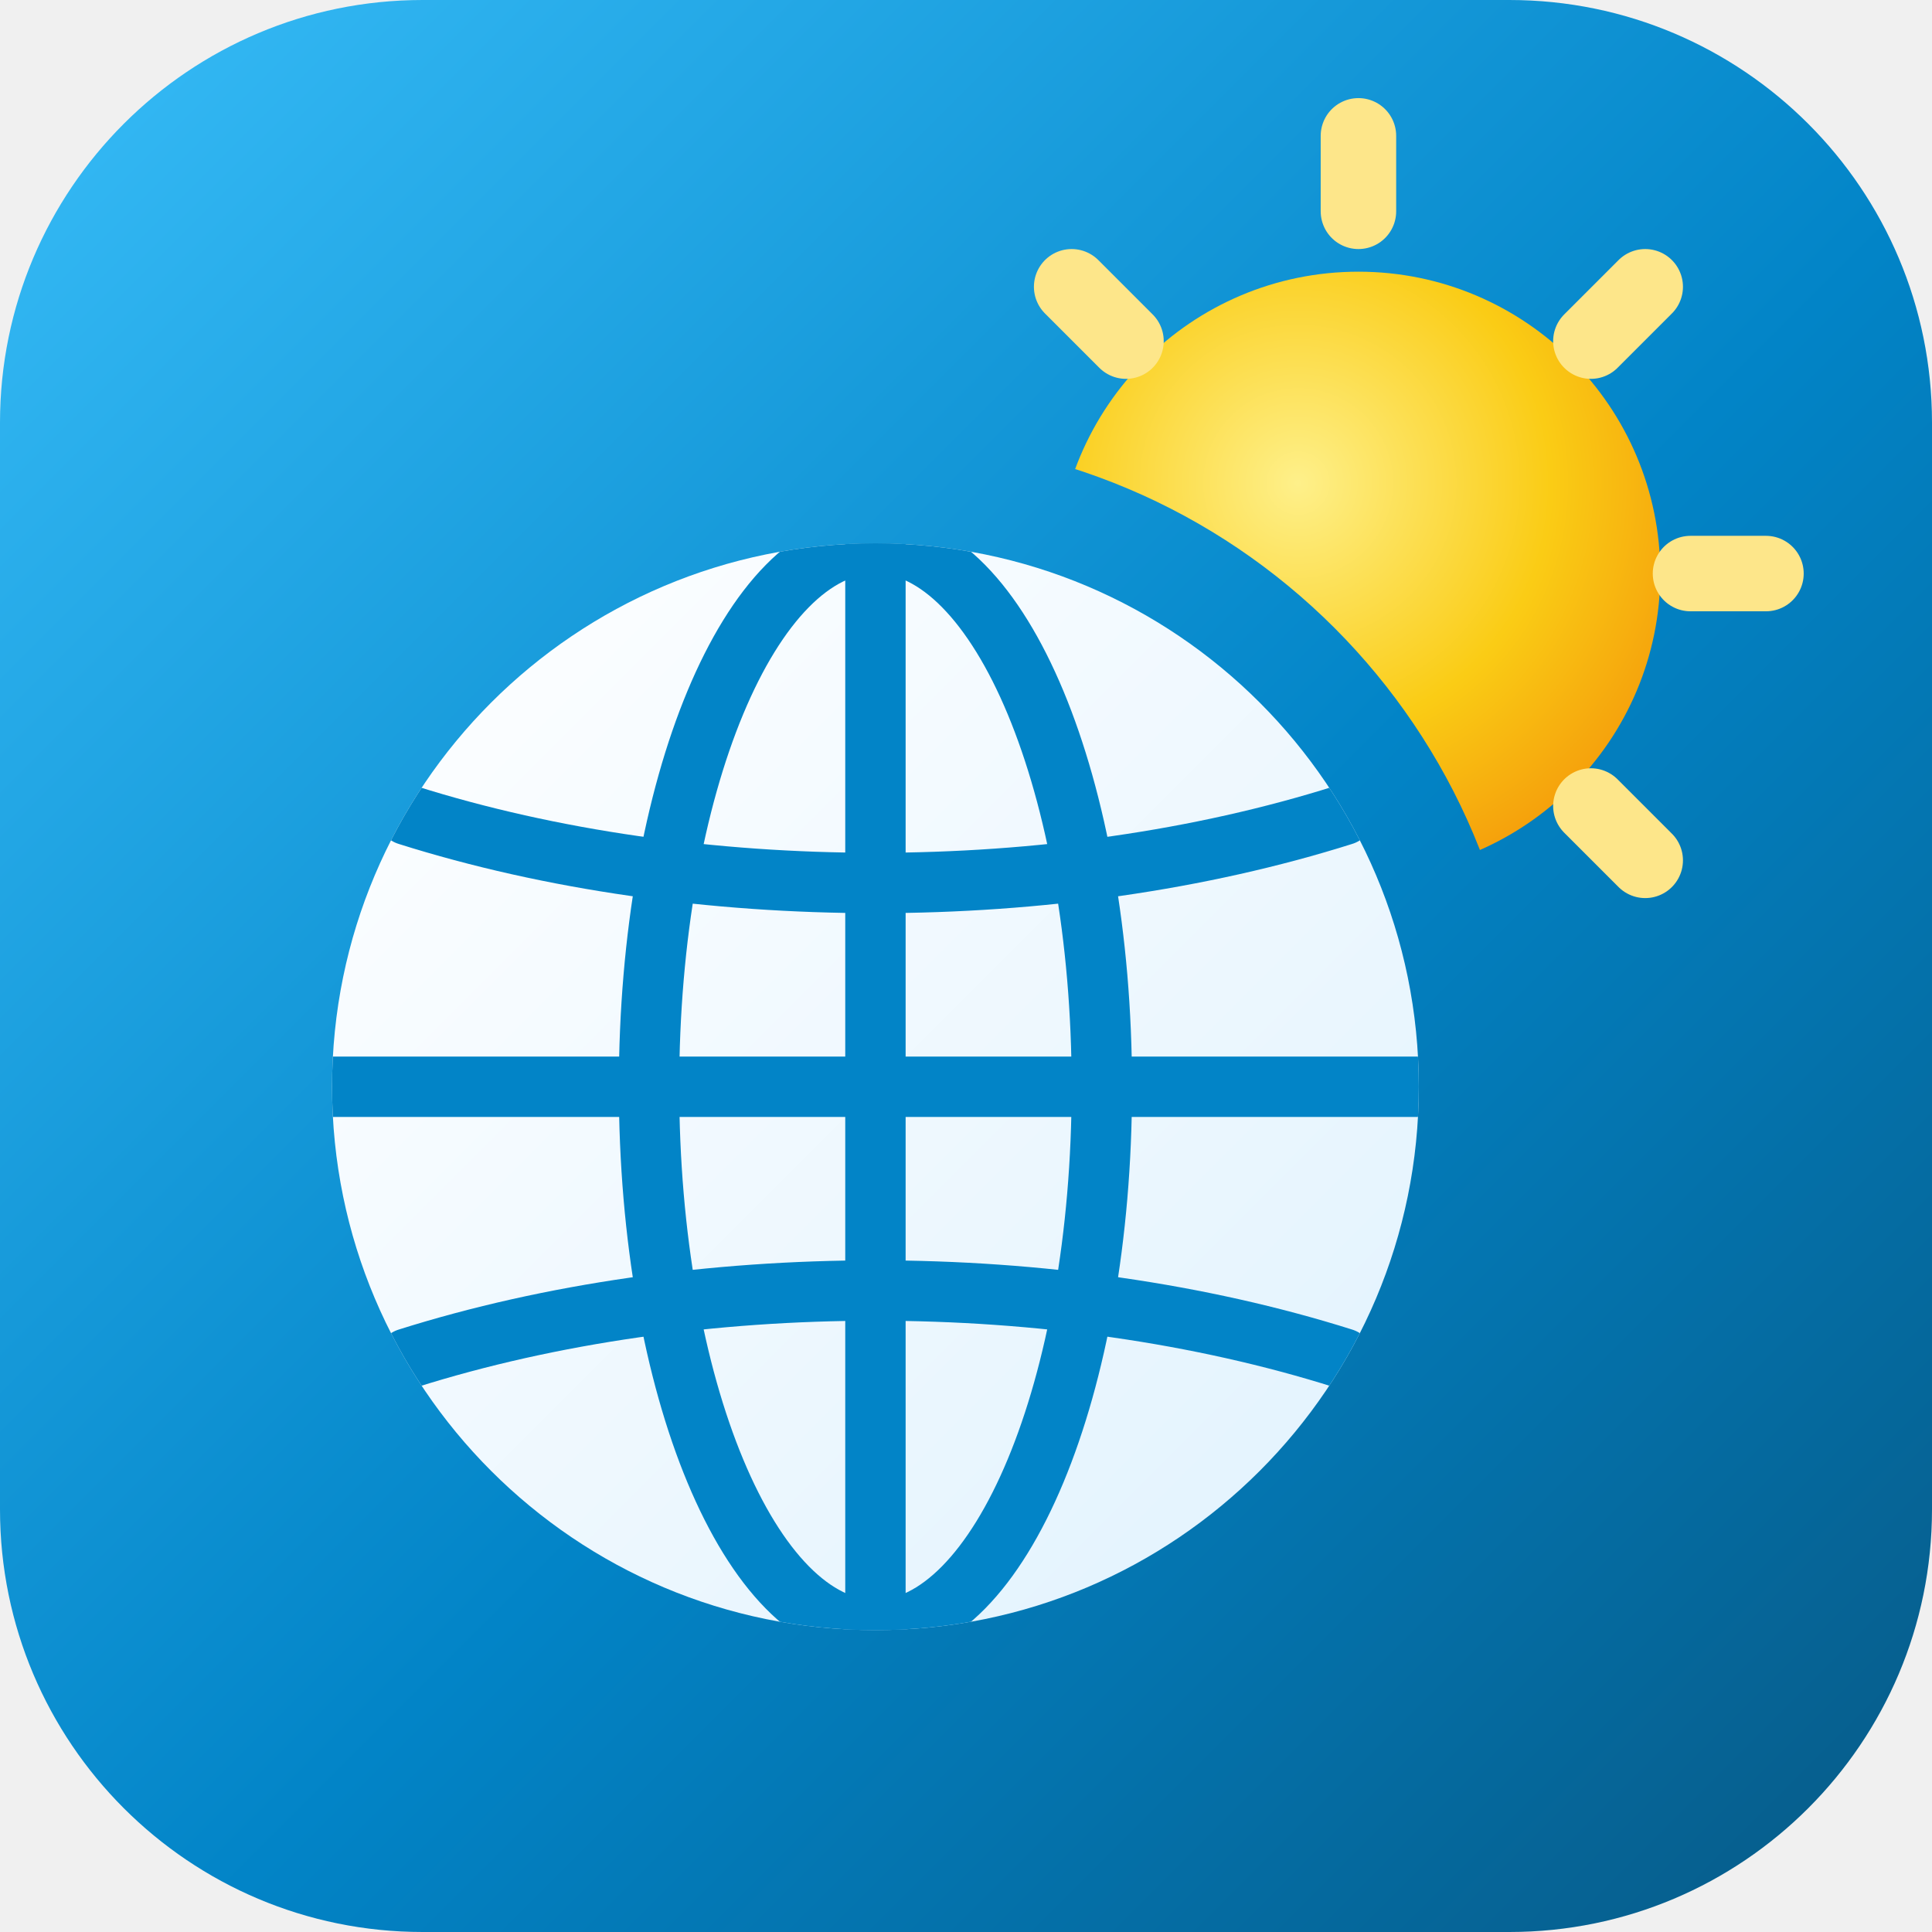
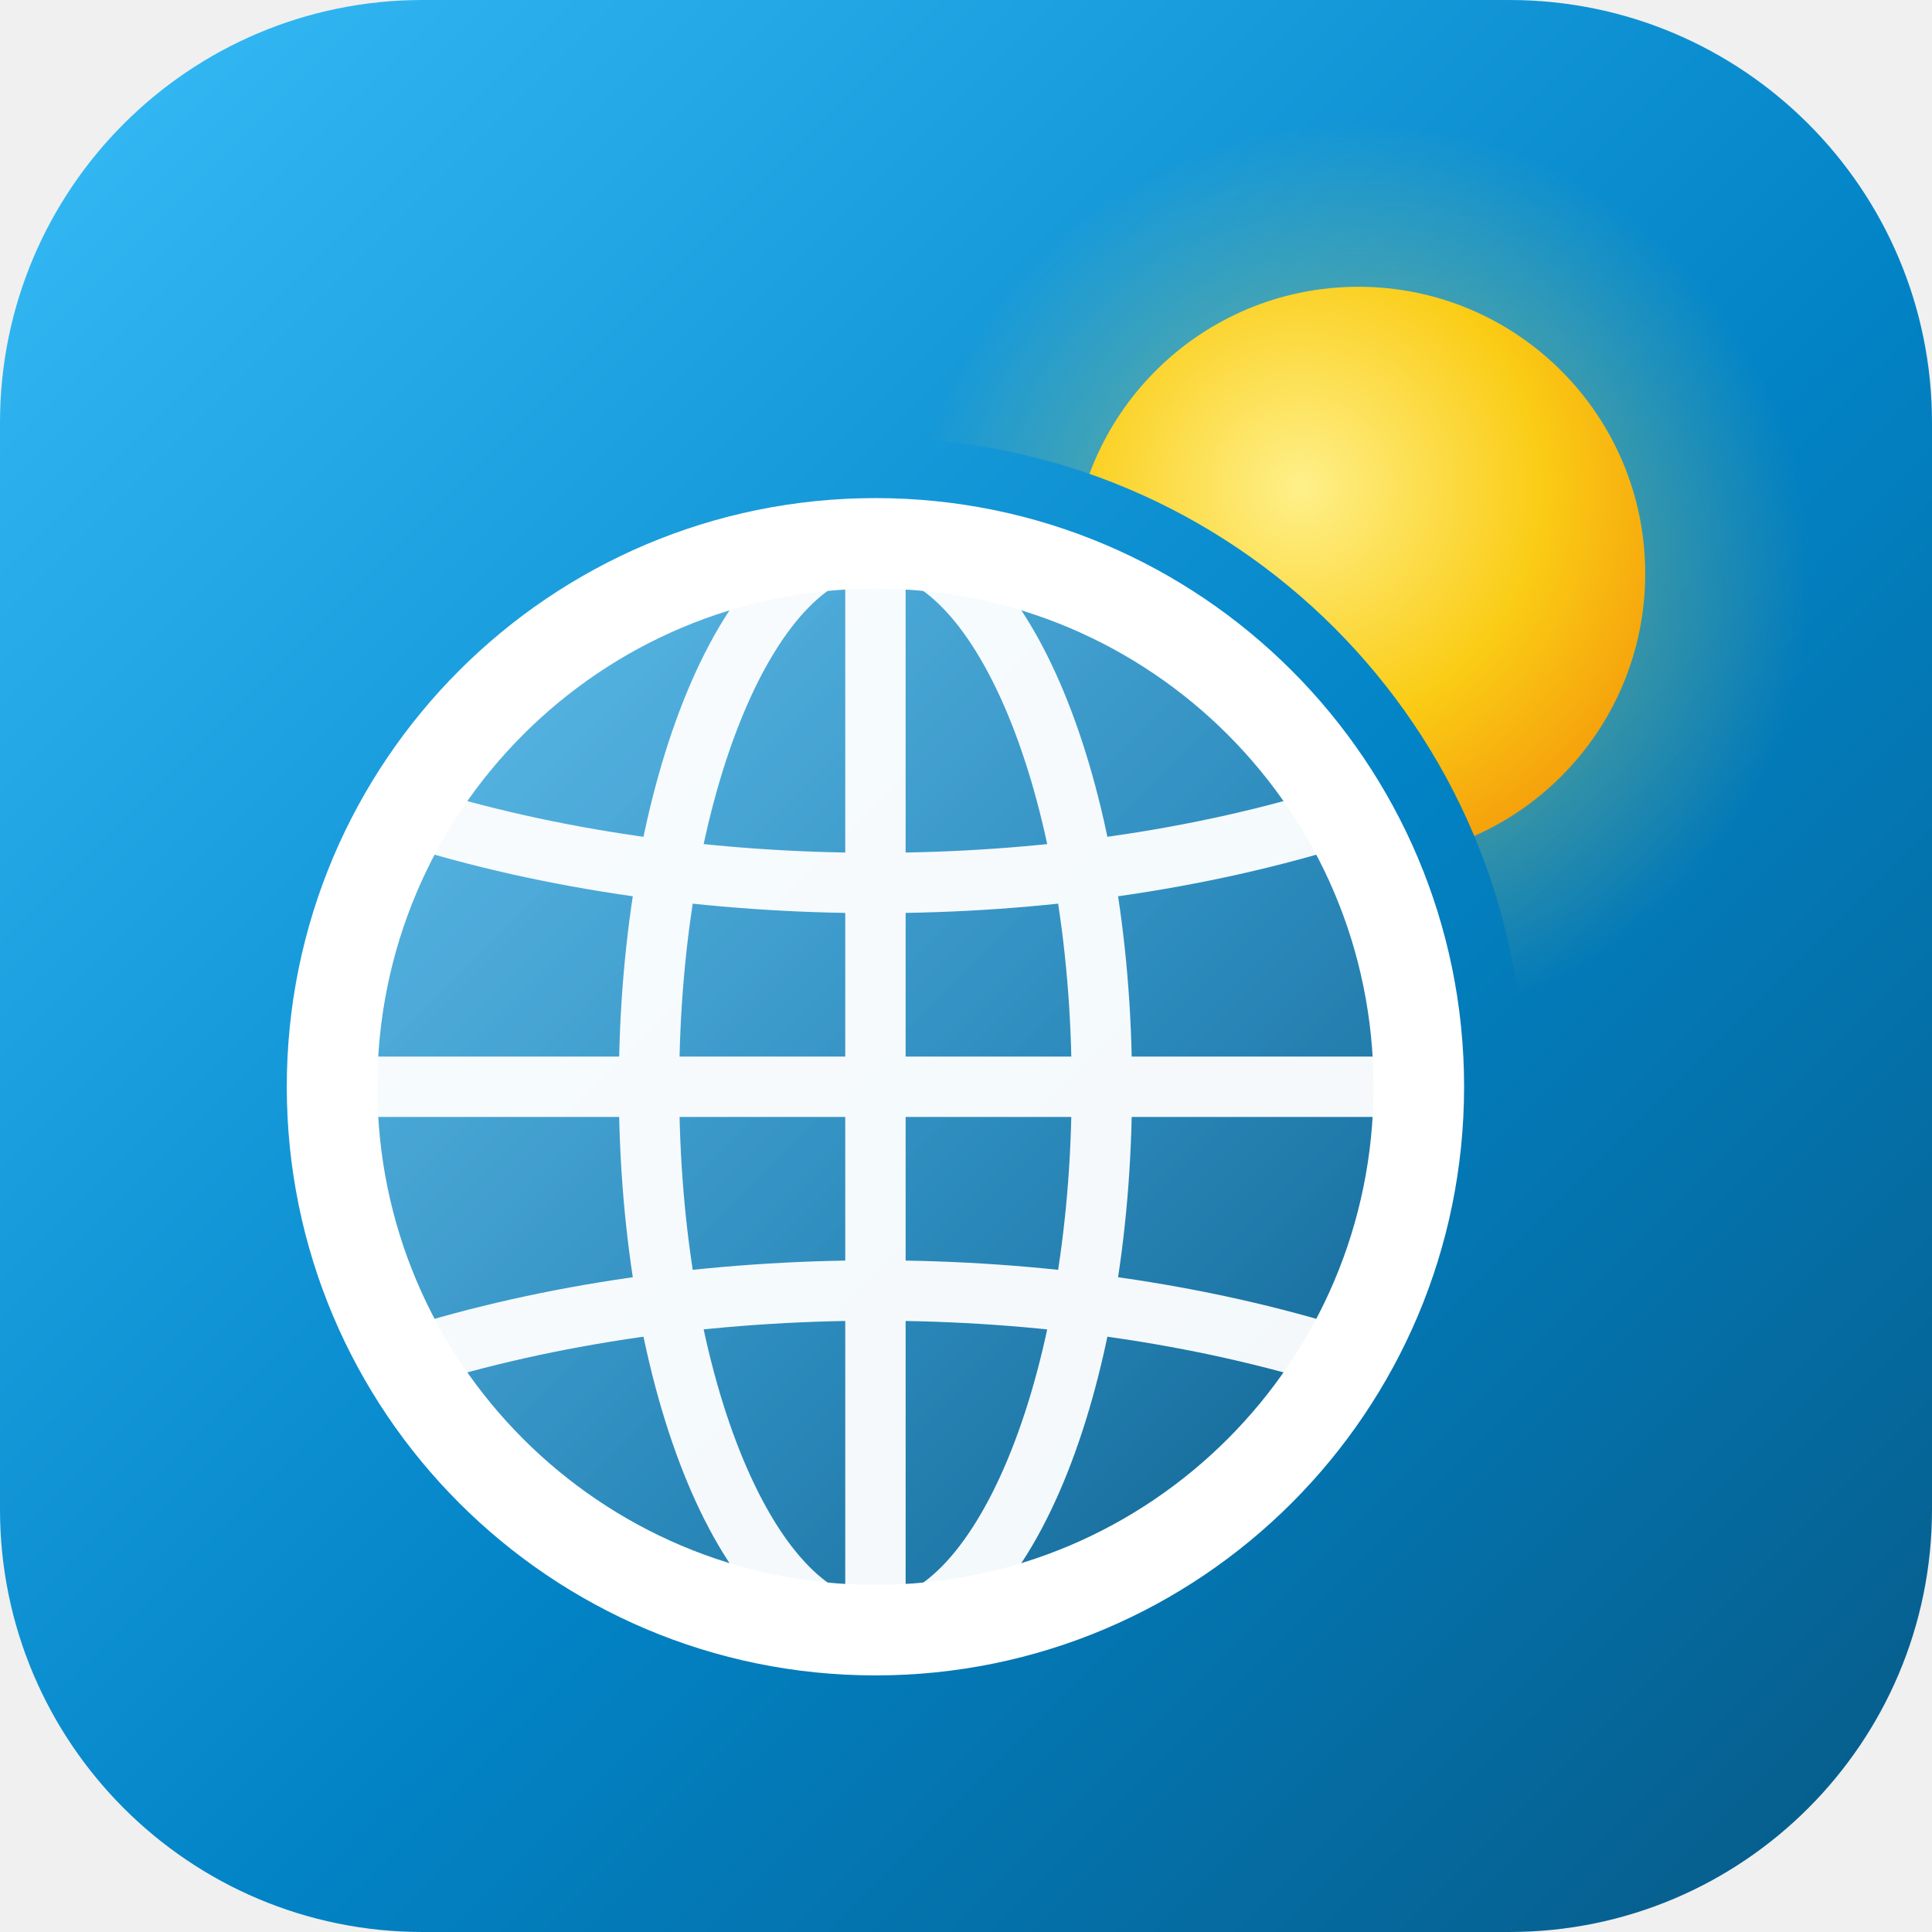
<svg xmlns="http://www.w3.org/2000/svg" viewBox="0 0 64 64">
  <defs>
    <linearGradient id="bg" x1="0" y1="0" x2="1" y2="1">
      <stop offset="0" stop-color="#38bdf8" />
      <stop offset=".55" stop-color="#0284c7" />
      <stop offset="1" stop-color="#075985" />
    </linearGradient>
    <radialGradient id="sun" cx=".4" cy=".35" r=".7">
      <stop offset="0" stop-color="#fef08a" />
      <stop offset=".6" stop-color="#facc15" />
      <stop offset="1" stop-color="#f59e0b" />
    </radialGradient>
+     <radialGradient id="glow" cx=".5" cy=".5" r=".5">
+       <stop offset="0" stop-color="#fde047" stop-opacity=".55" />
+       <stop offset="1" stop-color="#fde047" stop-opacity="0" />
+     </radialGradient>
    <linearGradient id="globe" x1="0" y1="0" x2="1" y2="1">
-       <stop offset="0" stop-color="#ffffff" />
-       <stop offset="1" stop-color="#e0f2fe" />
+       <stop offset="0" stop-color="#ffffff" stop-opacity=".28" />
+       <stop offset="1" stop-color="#0c4a6e" stop-opacity=".45" />
    </linearGradient>
    <mask id="cut">
      <rect width="64" height="64" fill="#fff" />
      <circle cx="29" cy="36" r="21.5" fill="#000" />
    </mask>
    <clipPath id="g">
      <circle cx="29" cy="36" r="18" />
    </clipPath>
  </defs>
  <rect width="64" height="64" rx="14" fill="url(#bg)" />
  <g mask="url(#cut)">
-     <circle cx="45" cy="19" r="10" fill="url(#sun)" />
-     <path d="M45 4.5v2.5M58.5 19H56M54.5 9.5l-1.8 1.8M35.5 9.5l1.8 1.8M54.5 28.5l-1.8-1.8" stroke="#fde68a" stroke-width="2.5" stroke-linecap="round" />
+     <circle cx="45" cy="19" r="15" fill="url(#glow)" />
+     <circle cx="45" cy="19" r="9.5" fill="url(#sun)" />
  </g>
  <circle cx="29" cy="36" r="18" fill="url(#globe)" />
-   <g clip-path="url(#g)" fill="none" stroke="#0284c7" stroke-width="2" stroke-linecap="round">
+   <g clip-path="url(#g)" fill="none" stroke="#fff" stroke-width="2" stroke-linecap="round" opacity=".95">
    <ellipse cx="29" cy="36" rx="7.5" ry="18" />
    <path d="M29 18v36M11 36h36" />
    <path d="M13.5 27c9.5 3 21.5 3 31 0" />
    <path d="M13.5 45c9.5-3 21.5-3 31 0" />
  </g>
+   <circle cx="29" cy="36" r="18" fill="none" stroke="#fff" stroke-width="3" />
</svg>
